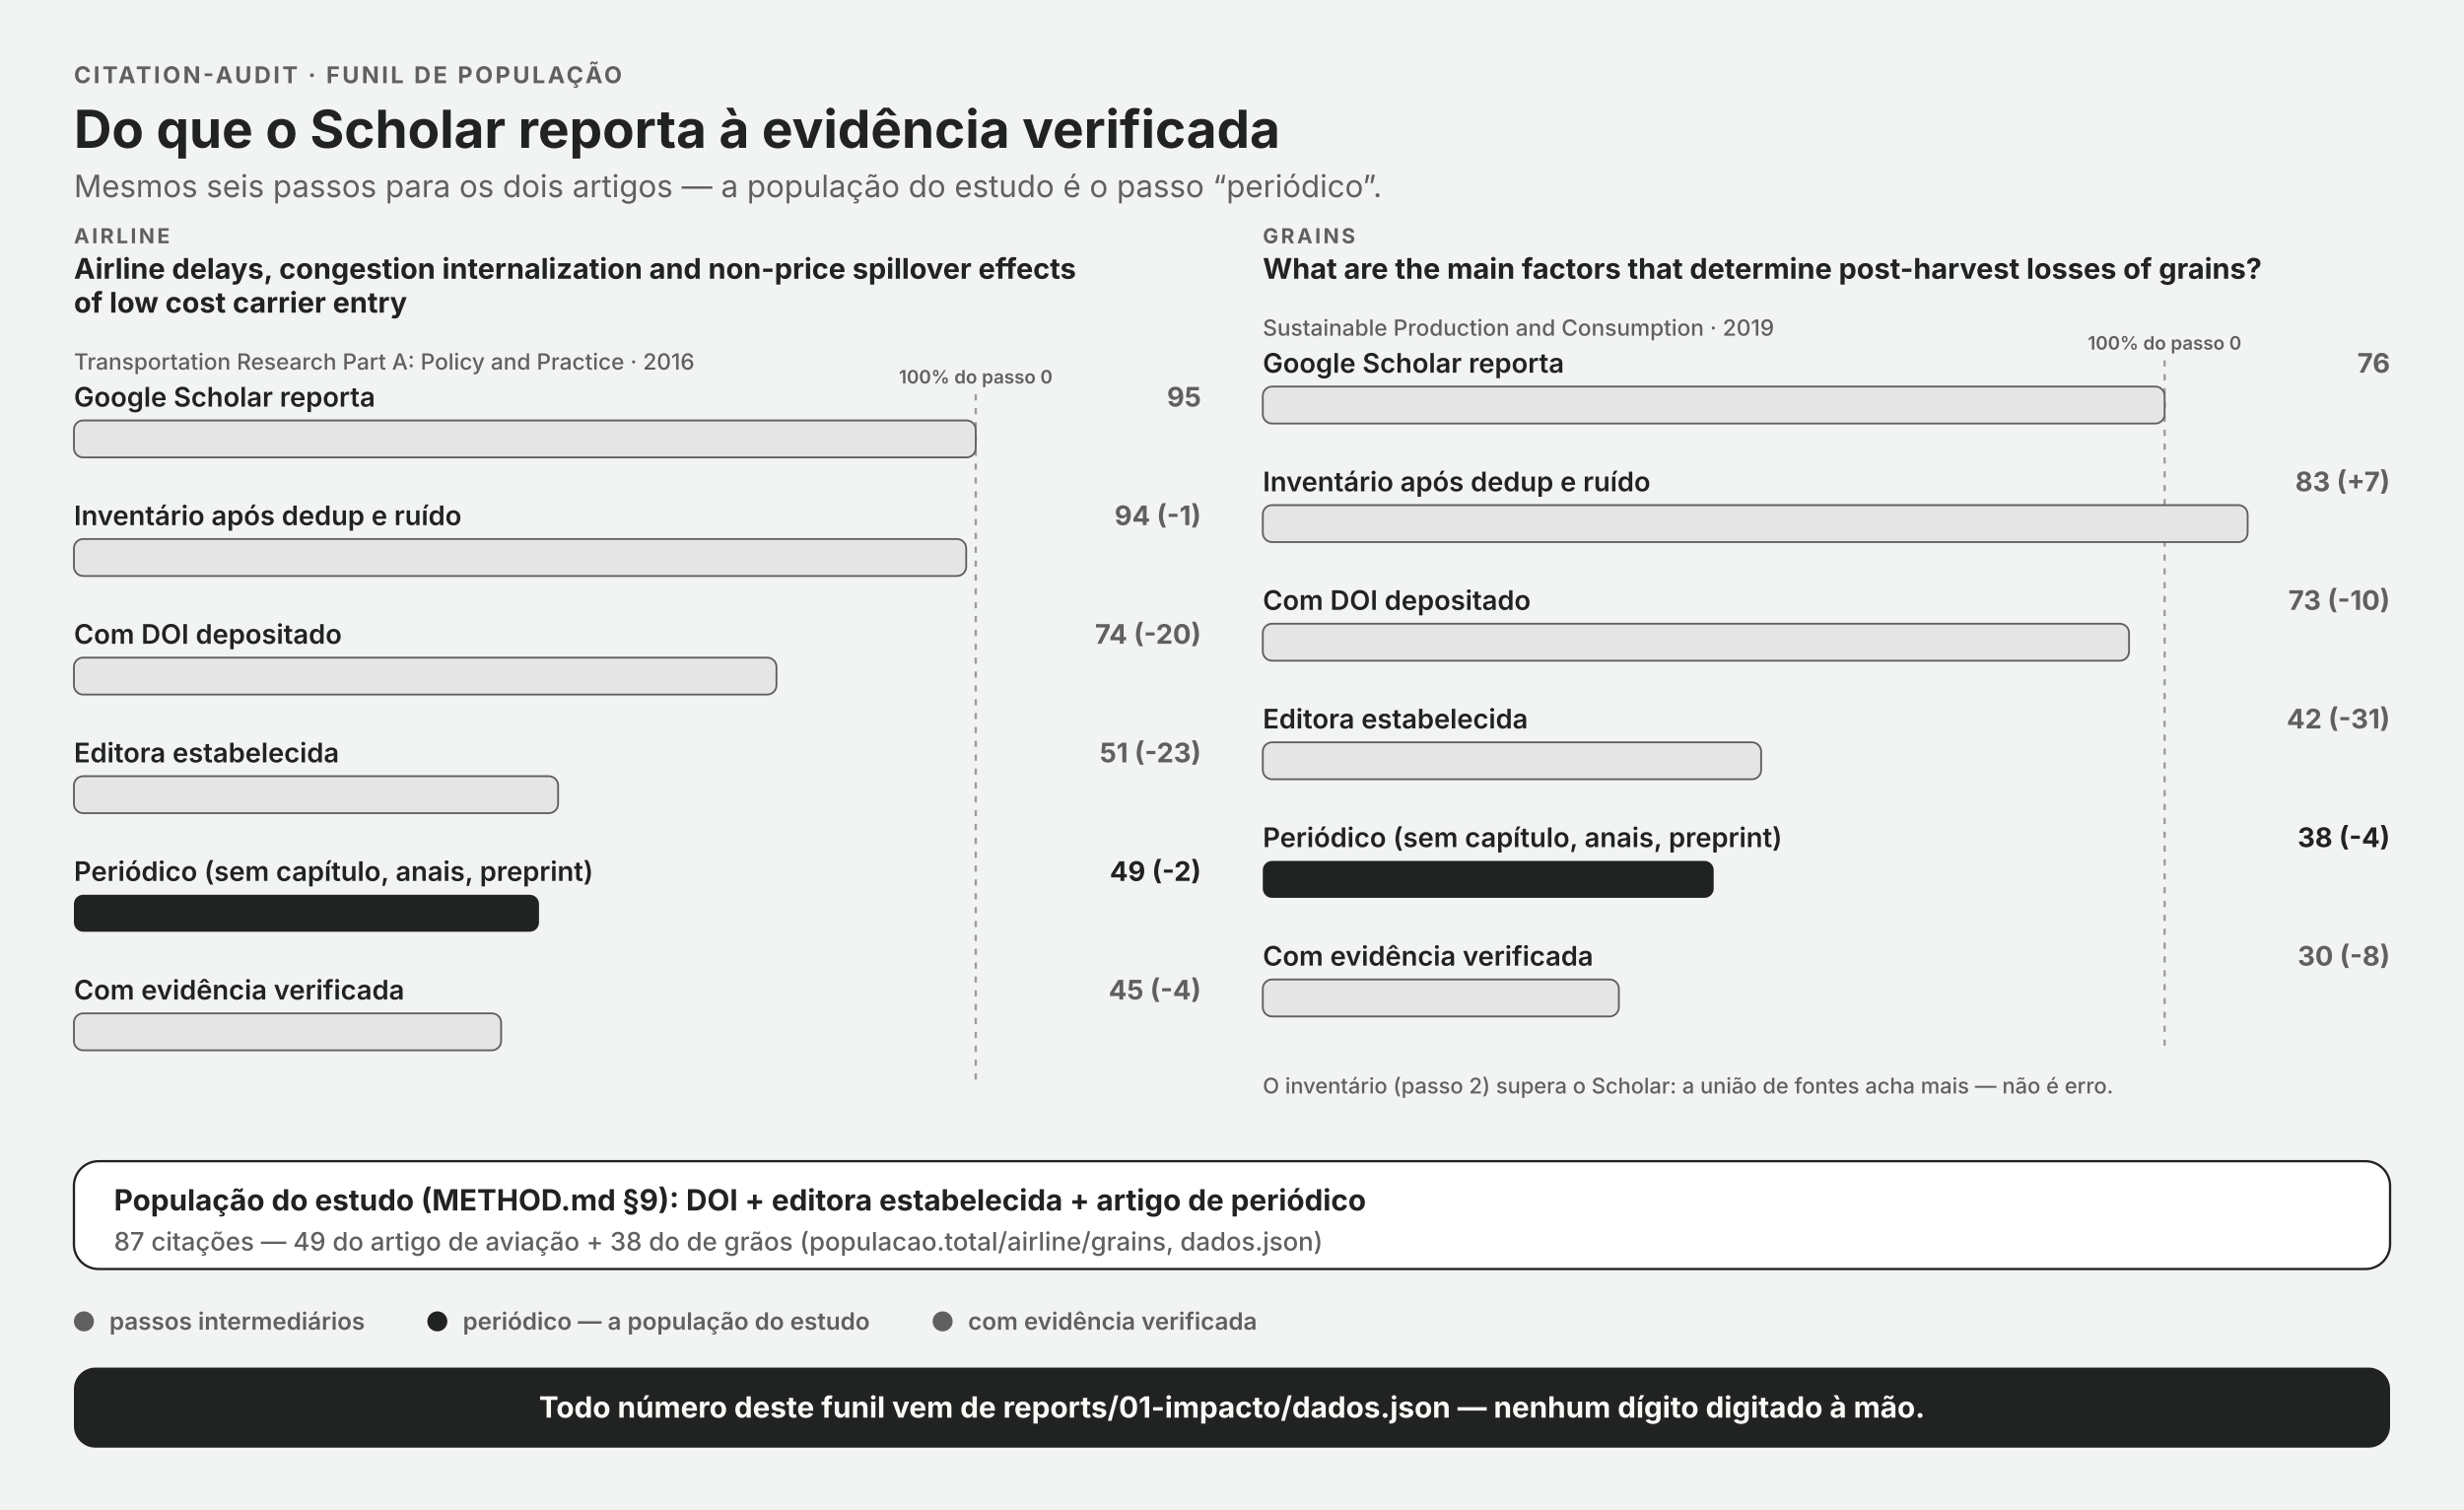
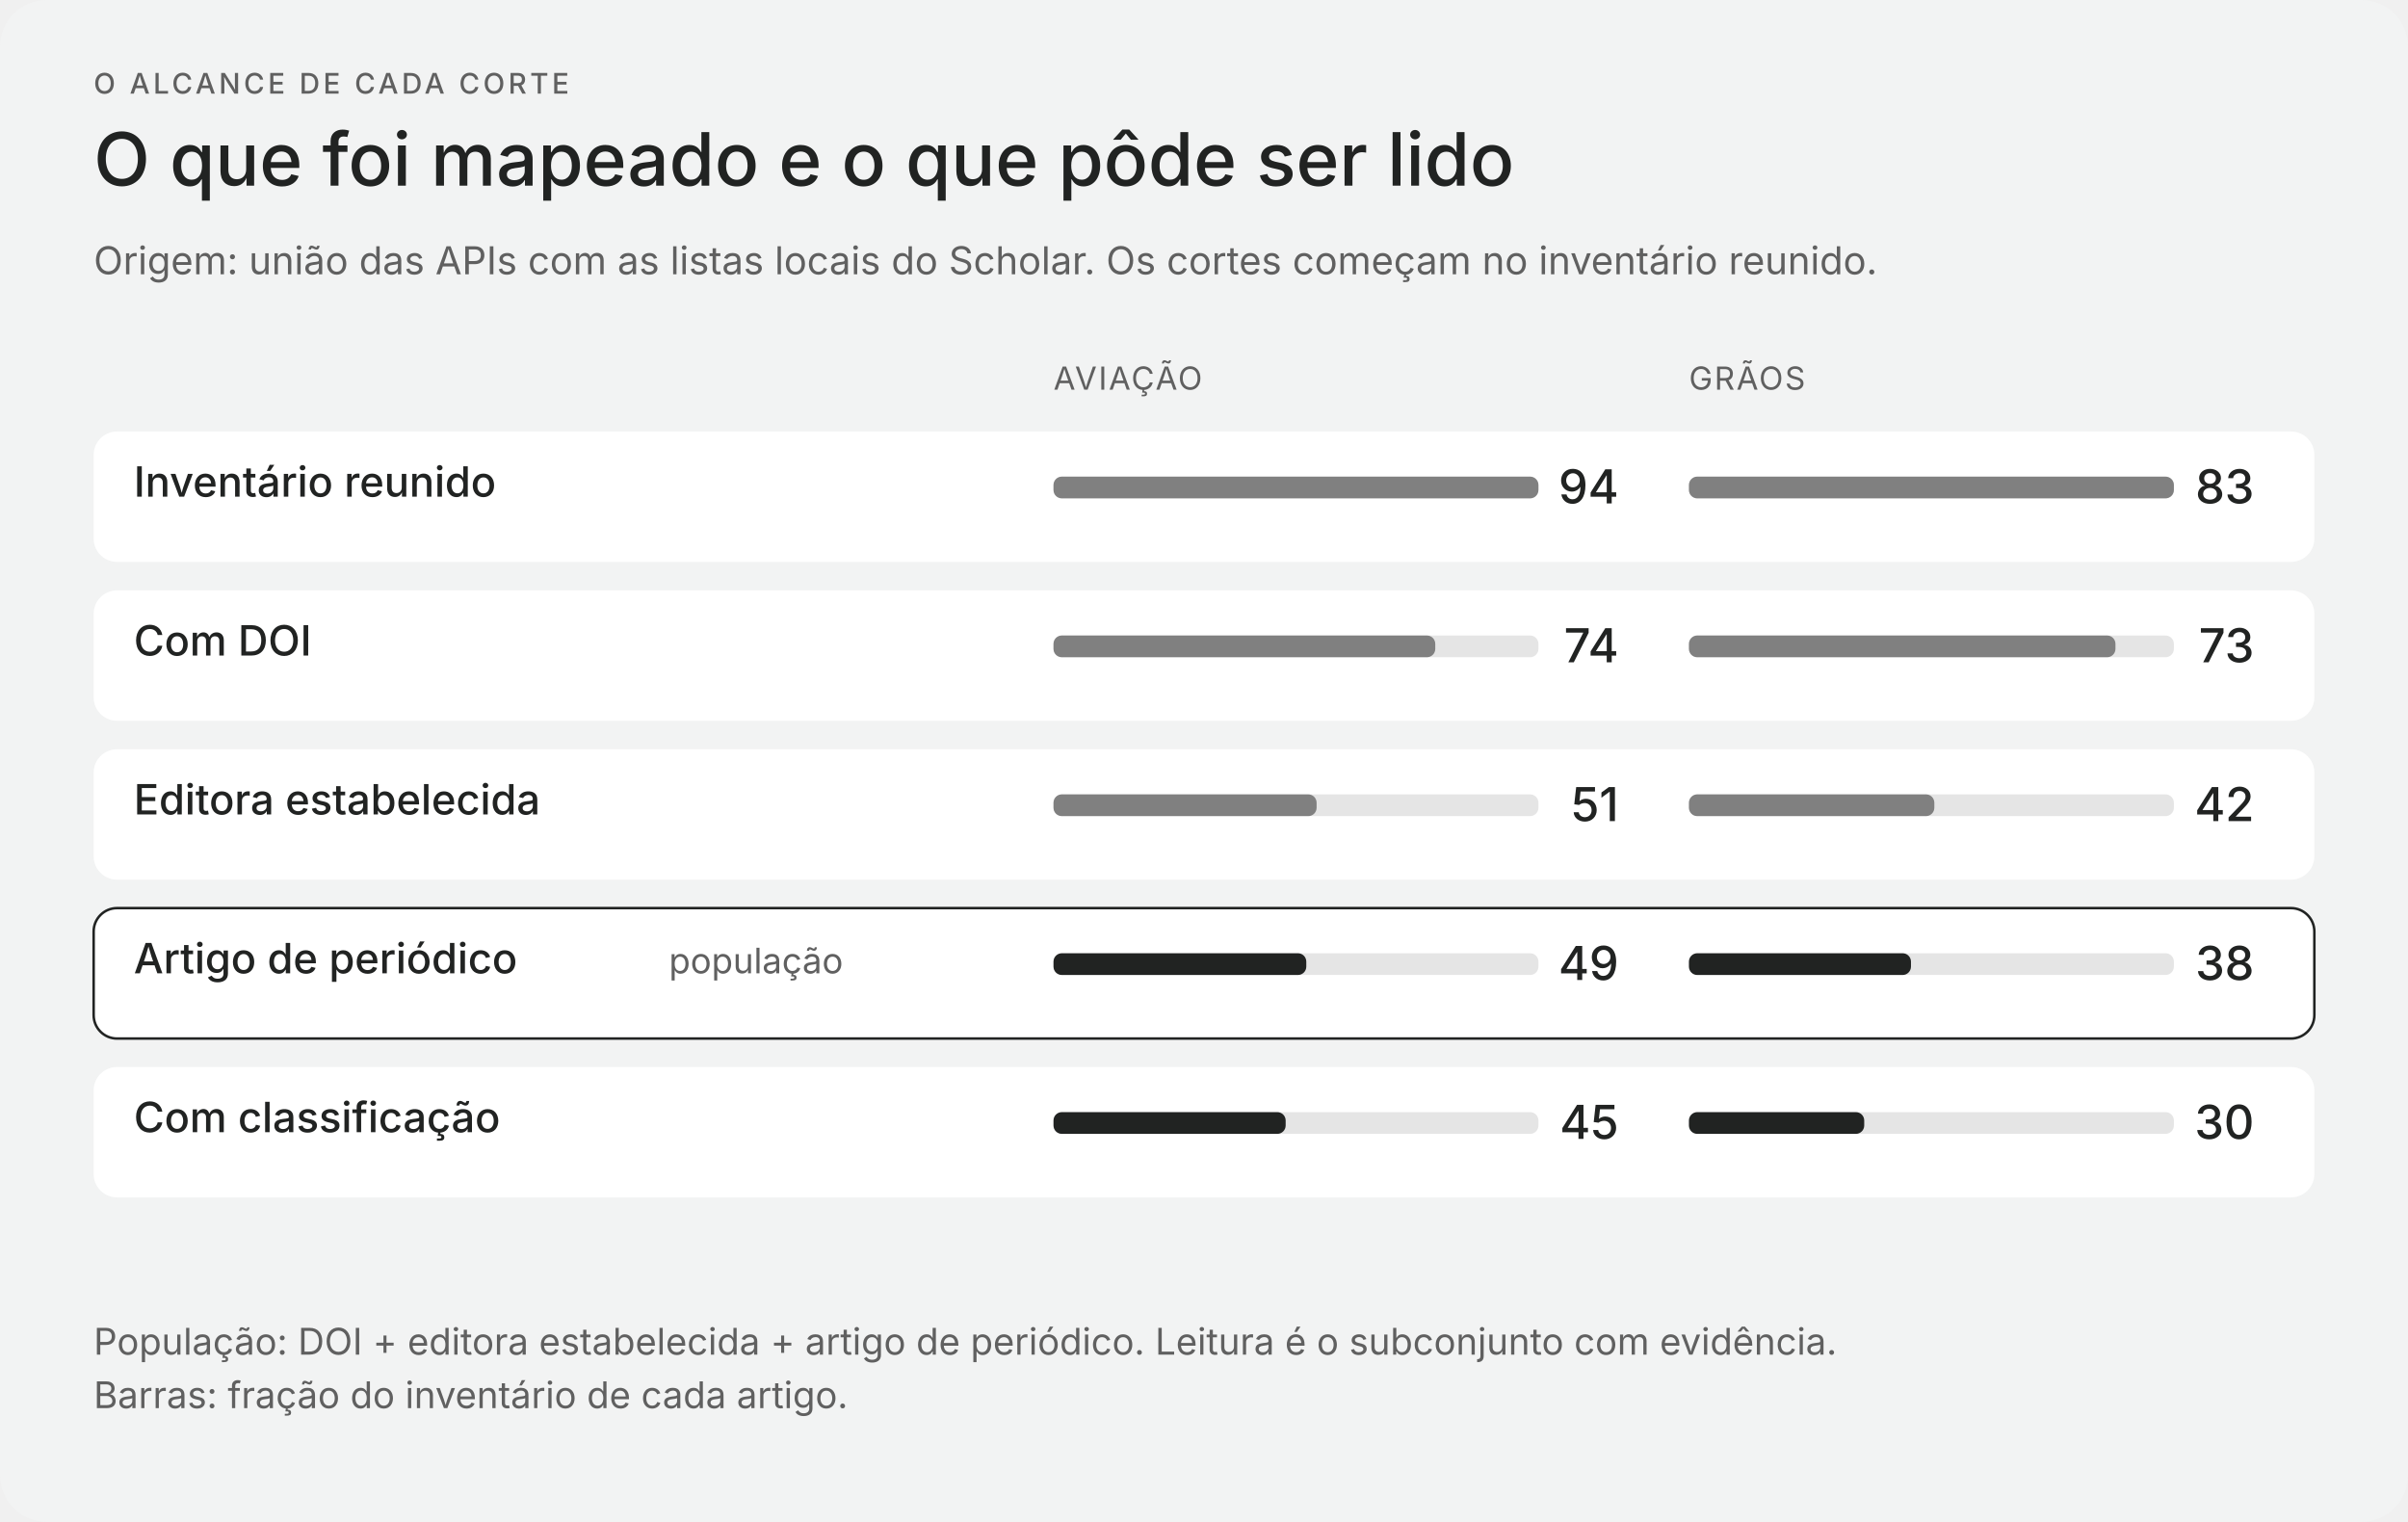
- <svg xmlns="http://www.w3.org/2000/svg" viewBox="0 0 1600 980" font-family="Inter, -apple-system, 'Segoe UI', Helvetica, Arial, sans-serif" role="img" aria-labelledby="title desc">
+ <svg xmlns="http://www.w3.org/2000/svg" width="1440" height="910" viewBox="0 0 1440 910" role="img" aria-labelledby="title desc">
  <defs>
-     <marker id="arrow" markerWidth="10" markerHeight="10" refX="8" refY="5" orient="auto">
-       <path d="M0,0 L10,5 L0,10 Z" fill="#606060" />
-     </marker>
-     <marker id="arrowBlue" markerWidth="10" markerHeight="10" refX="8" refY="5" orient="auto">
-       <path d="M0,0 L10,5 L0,10 Z" fill="#212322" />
-     </marker>
-     <marker id="arrowAmber" markerWidth="10" markerHeight="10" refX="8" refY="5" orient="auto">
-       <path d="M0,0 L10,5 L0,10 Z" fill="#606060" />
-     </marker>
-     <marker id="arrowTerra" markerWidth="10" markerHeight="10" refX="8" refY="5" orient="auto">
-       <path d="M0,0 L10,5 L0,10 Z" fill="#212322" />
-     </marker>
-     <marker id="arrowSage" markerWidth="10" markerHeight="10" refX="8" refY="5" orient="auto">
-       <path d="M0,0 L10,5 L0,10 Z" fill="#606060" />
+     <marker id="arrow" markerWidth="8" markerHeight="8" refX="6" refY="4" orient="auto">
+       <path d="M0,0 L8,4 L0,8" fill="none" stroke="#606060" stroke-width="1.5" />
    </marker>
  </defs>
-   <rect width="1600" height="980" fill="#F2F3F3" />
-   <text x="48.0" y="54.0" font-family="Inter, -apple-system, 'Segoe UI', Helvetica, Arial, sans-serif" font-size="15" font-weight="700" fill="#606060" text-anchor="start" letter-spacing="1.6">CITATION-AUDIT · FUNIL DE POPULAÇÃO</text>
-   <text x="48.0" y="96.0" font-family="Inter, -apple-system, 'Segoe UI', Helvetica, Arial, sans-serif" font-size="34" font-weight="700" fill="#212322" text-anchor="start">Do que o Scholar reporta à evidência verificada</text>
-   <text x="48.0" y="128.0" font-family="Inter, -apple-system, 'Segoe UI', Helvetica, Arial, sans-serif" font-size="20" font-weight="400" fill="#606060" text-anchor="start">Mesmos seis passos para os dois artigos — a população do estudo é o passo “periódico”.</text>
-   <text x="48.0" y="158.0" font-family="Inter, -apple-system, 'Segoe UI', Helvetica, Arial, sans-serif" font-size="13.5" font-weight="700" fill="#606060" text-anchor="start" letter-spacing="1.6">AIRLINE</text>
-   <text x="48.0" y="181.0" font-family="Inter, -apple-system, 'Segoe UI', Helvetica, Arial, sans-serif" font-size="18.5" font-weight="700" fill="#212322" text-anchor="start">Airline delays, congestion internalization and non-price spillover effects</text>
-   <text x="48.0" y="203.0" font-family="Inter, -apple-system, 'Segoe UI', Helvetica, Arial, sans-serif" font-size="18.5" font-weight="700" fill="#212322" text-anchor="start">of low cost carrier entry</text>
-   <text x="48.0" y="240.0" font-family="Inter, -apple-system, 'Segoe UI', Helvetica, Arial, sans-serif" font-size="14.5" font-weight="500" fill="#606060" text-anchor="start">Transportation Research Part A: Policy and Practice · 2016</text>
-   <line x1="633.6" y1="256.0" x2="633.6" y2="706.0" stroke="#606060" stroke-width="1.5" stroke-dasharray="4 5" opacity="0.6" />
-   <text x="633.6" y="249.0" font-family="Inter, -apple-system, 'Segoe UI', Helvetica, Arial, sans-serif" font-size="12" font-weight="600" fill="#606060" text-anchor="middle">100% do passo 0</text>
-   <text x="48.0" y="264.0" font-family="Inter, -apple-system, 'Segoe UI', Helvetica, Arial, sans-serif" font-size="17.5" font-weight="600" fill="#212322" text-anchor="start">Google Scholar reporta</text>
-   <text x="780.0" y="264.0" font-family="Inter, -apple-system, 'Segoe UI', Helvetica, Arial, sans-serif" font-size="17.5" font-weight="700" fill="#606060" text-anchor="end">95</text>
-   <rect x="48.0" y="273.0" width="585.6" height="24.0" rx="6" fill="#E5E5E5" />
-   <rect x="48.0" y="273.0" width="585.6" height="24.0" rx="6" fill="none" stroke="#606060" stroke-width="1.2" />
-   <text x="48.0" y="341.0" font-family="Inter, -apple-system, 'Segoe UI', Helvetica, Arial, sans-serif" font-size="17.5" font-weight="600" fill="#212322" text-anchor="start">Inventário após dedup e ruído</text>
-   <text x="780.0" y="341.0" font-family="Inter, -apple-system, 'Segoe UI', Helvetica, Arial, sans-serif" font-size="17.5" font-weight="700" fill="#606060" text-anchor="end">94 (-1)</text>
-   <rect x="48.0" y="350.0" width="579.4" height="24.0" rx="6" fill="#E5E5E5" />
-   <rect x="48.0" y="350.0" width="579.4" height="24.0" rx="6" fill="none" stroke="#606060" stroke-width="1.2" />
-   <text x="48.0" y="418.0" font-family="Inter, -apple-system, 'Segoe UI', Helvetica, Arial, sans-serif" font-size="17.5" font-weight="600" fill="#212322" text-anchor="start">Com DOI depositado</text>
-   <text x="780.0" y="418.0" font-family="Inter, -apple-system, 'Segoe UI', Helvetica, Arial, sans-serif" font-size="17.5" font-weight="700" fill="#606060" text-anchor="end">74 (-20)</text>
-   <rect x="48.0" y="427.0" width="456.2" height="24.0" rx="6" fill="#E5E5E5" />
-   <rect x="48.0" y="427.0" width="456.2" height="24.0" rx="6" fill="none" stroke="#606060" stroke-width="1.2" />
-   <text x="48.0" y="495.0" font-family="Inter, -apple-system, 'Segoe UI', Helvetica, Arial, sans-serif" font-size="17.5" font-weight="600" fill="#212322" text-anchor="start">Editora estabelecida</text>
-   <text x="780.0" y="495.0" font-family="Inter, -apple-system, 'Segoe UI', Helvetica, Arial, sans-serif" font-size="17.5" font-weight="700" fill="#606060" text-anchor="end">51 (-23)</text>
-   <rect x="48.0" y="504.0" width="314.4" height="24.0" rx="6" fill="#E5E5E5" />
-   <rect x="48.0" y="504.0" width="314.4" height="24.0" rx="6" fill="none" stroke="#606060" stroke-width="1.2" />
-   <text x="48.0" y="572.0" font-family="Inter, -apple-system, 'Segoe UI', Helvetica, Arial, sans-serif" font-size="17.5" font-weight="600" fill="#212322" text-anchor="start">Periódico (sem capítulo, anais, preprint)</text>
-   <text x="780.0" y="572.0" font-family="Inter, -apple-system, 'Segoe UI', Helvetica, Arial, sans-serif" font-size="17.5" font-weight="700" fill="#212322" text-anchor="end">49 (-2)</text>
-   <rect x="48.0" y="581.0" width="302.0" height="24.0" rx="6" fill="#212322" />
-   <text x="48.0" y="649.0" font-family="Inter, -apple-system, 'Segoe UI', Helvetica, Arial, sans-serif" font-size="17.5" font-weight="600" fill="#212322" text-anchor="start">Com evidência verificada</text>
-   <text x="780.0" y="649.0" font-family="Inter, -apple-system, 'Segoe UI', Helvetica, Arial, sans-serif" font-size="17.5" font-weight="700" fill="#606060" text-anchor="end">45 (-4)</text>
-   <rect x="48.0" y="658.0" width="277.4" height="24.0" rx="6" fill="#E5E5E5" />
-   <rect x="48.0" y="658.0" width="277.4" height="24.0" rx="6" fill="none" stroke="#606060" stroke-width="1.2" />
-   <text x="820.0" y="158.0" font-family="Inter, -apple-system, 'Segoe UI', Helvetica, Arial, sans-serif" font-size="13.5" font-weight="700" fill="#606060" text-anchor="start" letter-spacing="1.6">GRAINS</text>
-   <text x="820.0" y="181.0" font-family="Inter, -apple-system, 'Segoe UI', Helvetica, Arial, sans-serif" font-size="18.5" font-weight="700" fill="#212322" text-anchor="start">What are the main factors that determine post-harvest losses of grains?</text>
-   <text x="820.0" y="218.0" font-family="Inter, -apple-system, 'Segoe UI', Helvetica, Arial, sans-serif" font-size="14.5" font-weight="500" fill="#606060" text-anchor="start">Sustainable Production and Consumption · 2019</text>
-   <line x1="1405.6" y1="234.0" x2="1405.6" y2="684.0" stroke="#606060" stroke-width="1.5" stroke-dasharray="4 5" opacity="0.6" />
-   <text x="1405.6" y="227.0" font-family="Inter, -apple-system, 'Segoe UI', Helvetica, Arial, sans-serif" font-size="12" font-weight="600" fill="#606060" text-anchor="middle">100% do passo 0</text>
-   <text x="820.0" y="242.0" font-family="Inter, -apple-system, 'Segoe UI', Helvetica, Arial, sans-serif" font-size="17.5" font-weight="600" fill="#212322" text-anchor="start">Google Scholar reporta</text>
-   <text x="1552.0" y="242.0" font-family="Inter, -apple-system, 'Segoe UI', Helvetica, Arial, sans-serif" font-size="17.5" font-weight="700" fill="#606060" text-anchor="end">76</text>
-   <rect x="820.0" y="251.0" width="585.6" height="24.0" rx="6" fill="#E5E5E5" />
-   <rect x="820.0" y="251.0" width="585.6" height="24.0" rx="6" fill="none" stroke="#606060" stroke-width="1.2" />
-   <text x="820.0" y="319.0" font-family="Inter, -apple-system, 'Segoe UI', Helvetica, Arial, sans-serif" font-size="17.5" font-weight="600" fill="#212322" text-anchor="start">Inventário após dedup e ruído</text>
-   <text x="1552.0" y="319.0" font-family="Inter, -apple-system, 'Segoe UI', Helvetica, Arial, sans-serif" font-size="17.5" font-weight="700" fill="#606060" text-anchor="end">83 (+7)</text>
-   <rect x="820.0" y="328.0" width="639.5" height="24.0" rx="6" fill="#E5E5E5" />
-   <rect x="820.0" y="328.0" width="639.5" height="24.0" rx="6" fill="none" stroke="#606060" stroke-width="1.2" />
-   <text x="820.0" y="396.0" font-family="Inter, -apple-system, 'Segoe UI', Helvetica, Arial, sans-serif" font-size="17.5" font-weight="600" fill="#212322" text-anchor="start">Com DOI depositado</text>
-   <text x="1552.0" y="396.0" font-family="Inter, -apple-system, 'Segoe UI', Helvetica, Arial, sans-serif" font-size="17.5" font-weight="700" fill="#606060" text-anchor="end">73 (-10)</text>
-   <rect x="820.0" y="405.0" width="562.5" height="24.0" rx="6" fill="#E5E5E5" />
-   <rect x="820.0" y="405.0" width="562.5" height="24.0" rx="6" fill="none" stroke="#606060" stroke-width="1.2" />
-   <text x="820.0" y="473.0" font-family="Inter, -apple-system, 'Segoe UI', Helvetica, Arial, sans-serif" font-size="17.5" font-weight="600" fill="#212322" text-anchor="start">Editora estabelecida</text>
-   <text x="1552.0" y="473.0" font-family="Inter, -apple-system, 'Segoe UI', Helvetica, Arial, sans-serif" font-size="17.5" font-weight="700" fill="#606060" text-anchor="end">42 (-31)</text>
-   <rect x="820.0" y="482.0" width="323.6" height="24.0" rx="6" fill="#E5E5E5" />
-   <rect x="820.0" y="482.0" width="323.6" height="24.0" rx="6" fill="none" stroke="#606060" stroke-width="1.2" />
-   <text x="820.0" y="550.0" font-family="Inter, -apple-system, 'Segoe UI', Helvetica, Arial, sans-serif" font-size="17.5" font-weight="600" fill="#212322" text-anchor="start">Periódico (sem capítulo, anais, preprint)</text>
-   <text x="1552.0" y="550.0" font-family="Inter, -apple-system, 'Segoe UI', Helvetica, Arial, sans-serif" font-size="17.5" font-weight="700" fill="#212322" text-anchor="end">38 (-4)</text>
-   <rect x="820.0" y="559.0" width="292.8" height="24.0" rx="6" fill="#212322" />
-   <text x="820.0" y="627.0" font-family="Inter, -apple-system, 'Segoe UI', Helvetica, Arial, sans-serif" font-size="17.5" font-weight="600" fill="#212322" text-anchor="start">Com evidência verificada</text>
-   <text x="1552.0" y="627.0" font-family="Inter, -apple-system, 'Segoe UI', Helvetica, Arial, sans-serif" font-size="17.5" font-weight="700" fill="#606060" text-anchor="end">30 (-8)</text>
-   <rect x="820.0" y="636.0" width="231.2" height="24.0" rx="6" fill="#E5E5E5" />
-   <rect x="820.0" y="636.0" width="231.2" height="24.0" rx="6" fill="none" stroke="#606060" stroke-width="1.2" />
-   <text x="820.0" y="710.0" font-family="Inter, -apple-system, 'Segoe UI', Helvetica, Arial, sans-serif" font-size="14" font-weight="500" fill="#606060" text-anchor="start">O inventário (passo 2) supera o Scholar: a união de fontes acha mais — não é erro.</text>
-   <rect x="48.0" y="754.0" width="1504.0" height="70.0" rx="16" fill="#FFFFFF" stroke="#212322" stroke-width="1.5" />
-   <text x="74.0" y="786.0" font-family="Inter, -apple-system, 'Segoe UI', Helvetica, Arial, sans-serif" font-size="19" font-weight="700" fill="#212322" text-anchor="start">População do estudo (METHOD.md §9): DOI + editora estabelecida + artigo de periódico</text>
-   <text x="74.0" y="812.0" font-family="Inter, -apple-system, 'Segoe UI', Helvetica, Arial, sans-serif" font-size="16.5" font-weight="500" fill="#606060" text-anchor="start">87 citações — 49 do artigo de aviação + 38 do de grãos (populacao.total/airline/grains, dados.json)</text>
-   <circle cx="54.5" cy="858.0" r="6.5" fill="#606060" />
-   <text x="71.0" y="863.4" font-family="Inter, -apple-system, 'Segoe UI', Helvetica, Arial, sans-serif" font-size="15.5" font-weight="600" fill="#606060" text-anchor="start">passos intermediários</text>
-   <circle cx="284.0" cy="858.0" r="6.5" fill="#212322" />
-   <text x="300.5" y="863.4" font-family="Inter, -apple-system, 'Segoe UI', Helvetica, Arial, sans-serif" font-size="15.5" font-weight="600" fill="#606060" text-anchor="start">periódico — a população do estudo</text>
-   <circle cx="612.1" cy="858.0" r="6.5" fill="#606060" />
-   <text x="628.6" y="863.4" font-family="Inter, -apple-system, 'Segoe UI', Helvetica, Arial, sans-serif" font-size="15.5" font-weight="600" fill="#606060" text-anchor="start">com evidência verificada</text>
-   <rect x="48.0" y="888.0" width="1504.0" height="52.0" rx="14" fill="#212322" />
-   <text x="800.0" y="920.5" font-family="Inter, -apple-system, 'Segoe UI', Helvetica, Arial, sans-serif" font-size="19" font-weight="700" fill="#FBF9F6" text-anchor="middle">Todo número deste funil vem de reports/01-impacto/dados.json — nenhum dígito digitado à mão.</text>
+   <rect x="0" y="0" width="1440" height="910" rx="28" fill="#F2F3F3" />
+   <text x="56" y="56" font-family="Inter, -apple-system, 'Segoe UI', Helvetica, Arial, sans-serif" font-size="17" font-weight="500" fill="#606060" text-anchor="start" letter-spacing="2">O ALCANCE DE CADA CORTE</text>
+   <text x="56" y="111" font-family="Inter, -apple-system, 'Segoe UI', Helvetica, Arial, sans-serif" font-size="44" font-weight="500" fill="#212322" text-anchor="start">O que foi mapeado e o que pôde ser lido</text>
+   <text x="56" y="164" font-family="Inter, -apple-system, 'Segoe UI', Helvetica, Arial, sans-serif" font-size="23" font-weight="400" fill="#606060" text-anchor="start">Origem: união das APIs com as listas locais do Scholar. Os cortes começam no inventário reunido.</text>
+   <text x="630" y="233" font-family="Inter, -apple-system, 'Segoe UI', Helvetica, Arial, sans-serif" font-size="19" font-weight="400" fill="#606060" text-anchor="start" letter-spacing="1">AVIAÇÃO</text>
+   <text x="1010" y="233" font-family="Inter, -apple-system, 'Segoe UI', Helvetica, Arial, sans-serif" font-size="19" font-weight="400" fill="#606060" text-anchor="start" letter-spacing="1">GRÃOS</text>
+   <rect x="56" y="258" width="1328" height="78" rx="14" fill="#FFFFFF" />
+   <text x="80" y="297" font-family="Inter, -apple-system, 'Segoe UI', Helvetica, Arial, sans-serif" font-size="25" font-weight="500" fill="#212322" text-anchor="start">Inventário reunido</text>
+   <rect x="630" y="285" width="290" height="13" rx="5" fill="#E5E5E5" />
+   <rect x="630" y="285" width="290.0" height="13" rx="5" fill="#808080" />
+   <text x="968" y="301" font-family="Inter, -apple-system, 'Segoe UI', Helvetica, Arial, sans-serif" font-size="28" font-weight="500" fill="#212322" text-anchor="end">94</text>
+   <rect x="1010" y="285" width="290" height="13" rx="5" fill="#E5E5E5" />
+   <rect x="1010" y="285" width="290.0" height="13" rx="5" fill="#808080" />
+   <text x="1348" y="301" font-family="Inter, -apple-system, 'Segoe UI', Helvetica, Arial, sans-serif" font-size="28" font-weight="500" fill="#212322" text-anchor="end">83</text>
+   <rect x="56" y="353" width="1328" height="78" rx="14" fill="#FFFFFF" />
+   <text x="80" y="392" font-family="Inter, -apple-system, 'Segoe UI', Helvetica, Arial, sans-serif" font-size="25" font-weight="500" fill="#212322" text-anchor="start">Com DOI</text>
+   <rect x="630" y="380" width="290" height="13" rx="5" fill="#E5E5E5" />
+   <rect x="630" y="380" width="228.298" height="13" rx="5" fill="#808080" />
+   <text x="968" y="396" font-family="Inter, -apple-system, 'Segoe UI', Helvetica, Arial, sans-serif" font-size="28" font-weight="500" fill="#212322" text-anchor="end">74</text>
+   <rect x="1010" y="380" width="290" height="13" rx="5" fill="#E5E5E5" />
+   <rect x="1010" y="380" width="255.06" height="13" rx="5" fill="#808080" />
+   <text x="1348" y="396" font-family="Inter, -apple-system, 'Segoe UI', Helvetica, Arial, sans-serif" font-size="28" font-weight="500" fill="#212322" text-anchor="end">73</text>
+   <rect x="56" y="448" width="1328" height="78" rx="14" fill="#FFFFFF" />
+   <text x="80" y="487" font-family="Inter, -apple-system, 'Segoe UI', Helvetica, Arial, sans-serif" font-size="25" font-weight="500" fill="#212322" text-anchor="start">Editora estabelecida</text>
+   <rect x="630" y="475" width="290" height="13" rx="5" fill="#E5E5E5" />
+   <rect x="630" y="475" width="157.34" height="13" rx="5" fill="#808080" />
+   <text x="968" y="491" font-family="Inter, -apple-system, 'Segoe UI', Helvetica, Arial, sans-serif" font-size="28" font-weight="500" fill="#212322" text-anchor="end">51</text>
+   <rect x="1010" y="475" width="290" height="13" rx="5" fill="#E5E5E5" />
+   <rect x="1010" y="475" width="146.747" height="13" rx="5" fill="#808080" />
+   <text x="1348" y="491" font-family="Inter, -apple-system, 'Segoe UI', Helvetica, Arial, sans-serif" font-size="28" font-weight="500" fill="#212322" text-anchor="end">42</text>
+   <rect x="56" y="543" width="1328" height="78" rx="14" fill="#FFFFFF" stroke="#212322" stroke-width="1.5" />
+   <text x="80" y="582" font-family="Inter, -apple-system, 'Segoe UI', Helvetica, Arial, sans-serif" font-size="25" font-weight="500" fill="#212322" text-anchor="start">Artigo de periódico</text>
+   <text x="400" y="582" font-family="Inter, -apple-system, 'Segoe UI', Helvetica, Arial, sans-serif" font-size="21" font-weight="400" fill="#606060" text-anchor="start">população</text>
+   <rect x="630" y="570" width="290" height="13" rx="5" fill="#E5E5E5" />
+   <rect x="630" y="570" width="151.17" height="13" rx="5" fill="#212322" />
+   <text x="968" y="586" font-family="Inter, -apple-system, 'Segoe UI', Helvetica, Arial, sans-serif" font-size="28" font-weight="500" fill="#212322" text-anchor="end">49</text>
+   <rect x="1010" y="570" width="290" height="13" rx="5" fill="#E5E5E5" />
+   <rect x="1010" y="570" width="132.771" height="13" rx="5" fill="#212322" />
+   <text x="1348" y="586" font-family="Inter, -apple-system, 'Segoe UI', Helvetica, Arial, sans-serif" font-size="28" font-weight="500" fill="#212322" text-anchor="end">38</text>
+   <rect x="56" y="638" width="1328" height="78" rx="14" fill="#FFFFFF" />
+   <text x="80" y="677" font-family="Inter, -apple-system, 'Segoe UI', Helvetica, Arial, sans-serif" font-size="25" font-weight="500" fill="#212322" text-anchor="start">Com classificação</text>
+   <rect x="630" y="665" width="290" height="13" rx="5" fill="#E5E5E5" />
+   <rect x="630" y="665" width="138.83" height="13" rx="5" fill="#212322" />
+   <text x="968" y="681" font-family="Inter, -apple-system, 'Segoe UI', Helvetica, Arial, sans-serif" font-size="28" font-weight="500" fill="#212322" text-anchor="end">45</text>
+   <rect x="1010" y="665" width="290" height="13" rx="5" fill="#E5E5E5" />
+   <rect x="1010" y="665" width="104.819" height="13" rx="5" fill="#212322" />
+   <text x="1348" y="681" font-family="Inter, -apple-system, 'Segoe UI', Helvetica, Arial, sans-serif" font-size="28" font-weight="500" fill="#212322" text-anchor="end">30</text>
+   <text x="56" y="810" font-family="Inter, -apple-system, 'Segoe UI', Helvetica, Arial, sans-serif" font-size="22" font-weight="400" fill="#606060" text-anchor="start">População: DOI + editora estabelecida + artigo de periódico. Leitura é o subconjunto com evidência.</text>
+   <text x="56" y="842" font-family="Inter, -apple-system, 'Segoe UI', Helvetica, Arial, sans-serif" font-size="22" font-weight="400" fill="#606060" text-anchor="start">Barras: fração do inventário de cada artigo.</text>
</svg>
